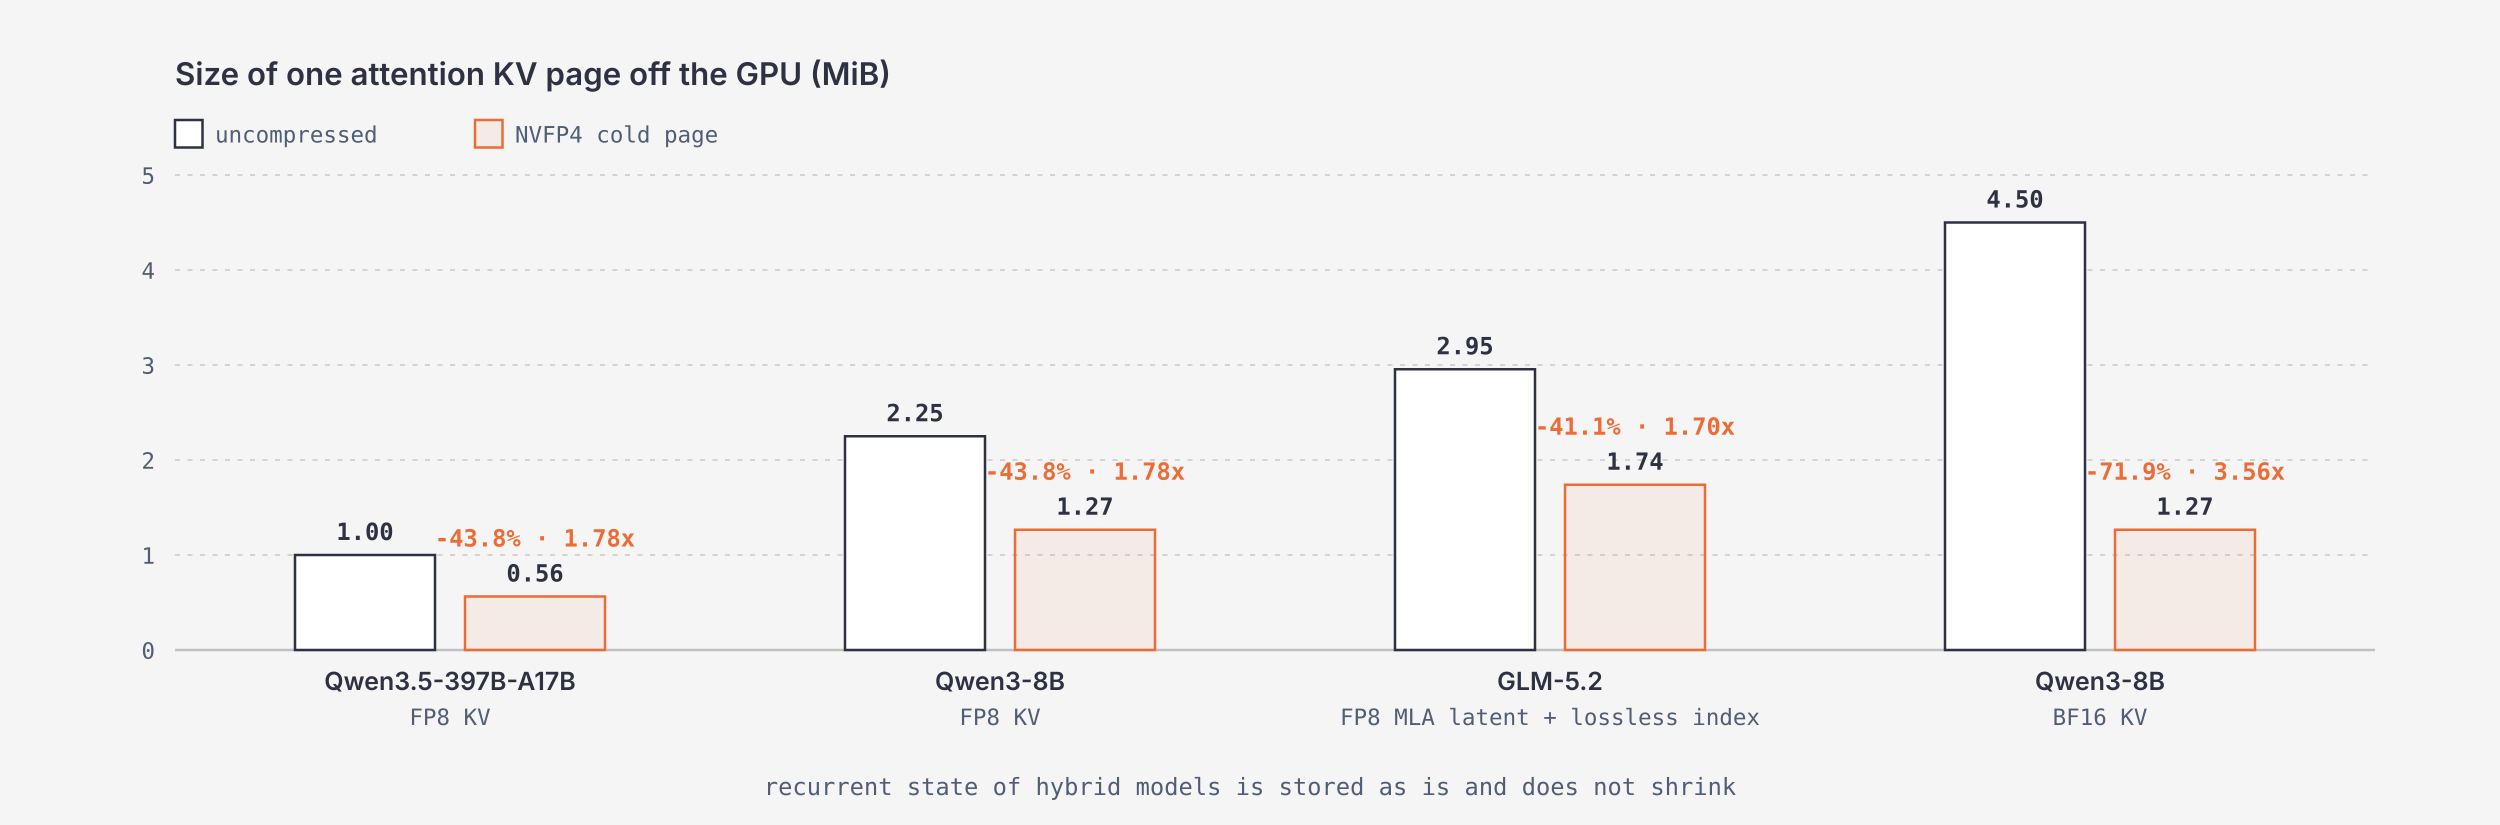
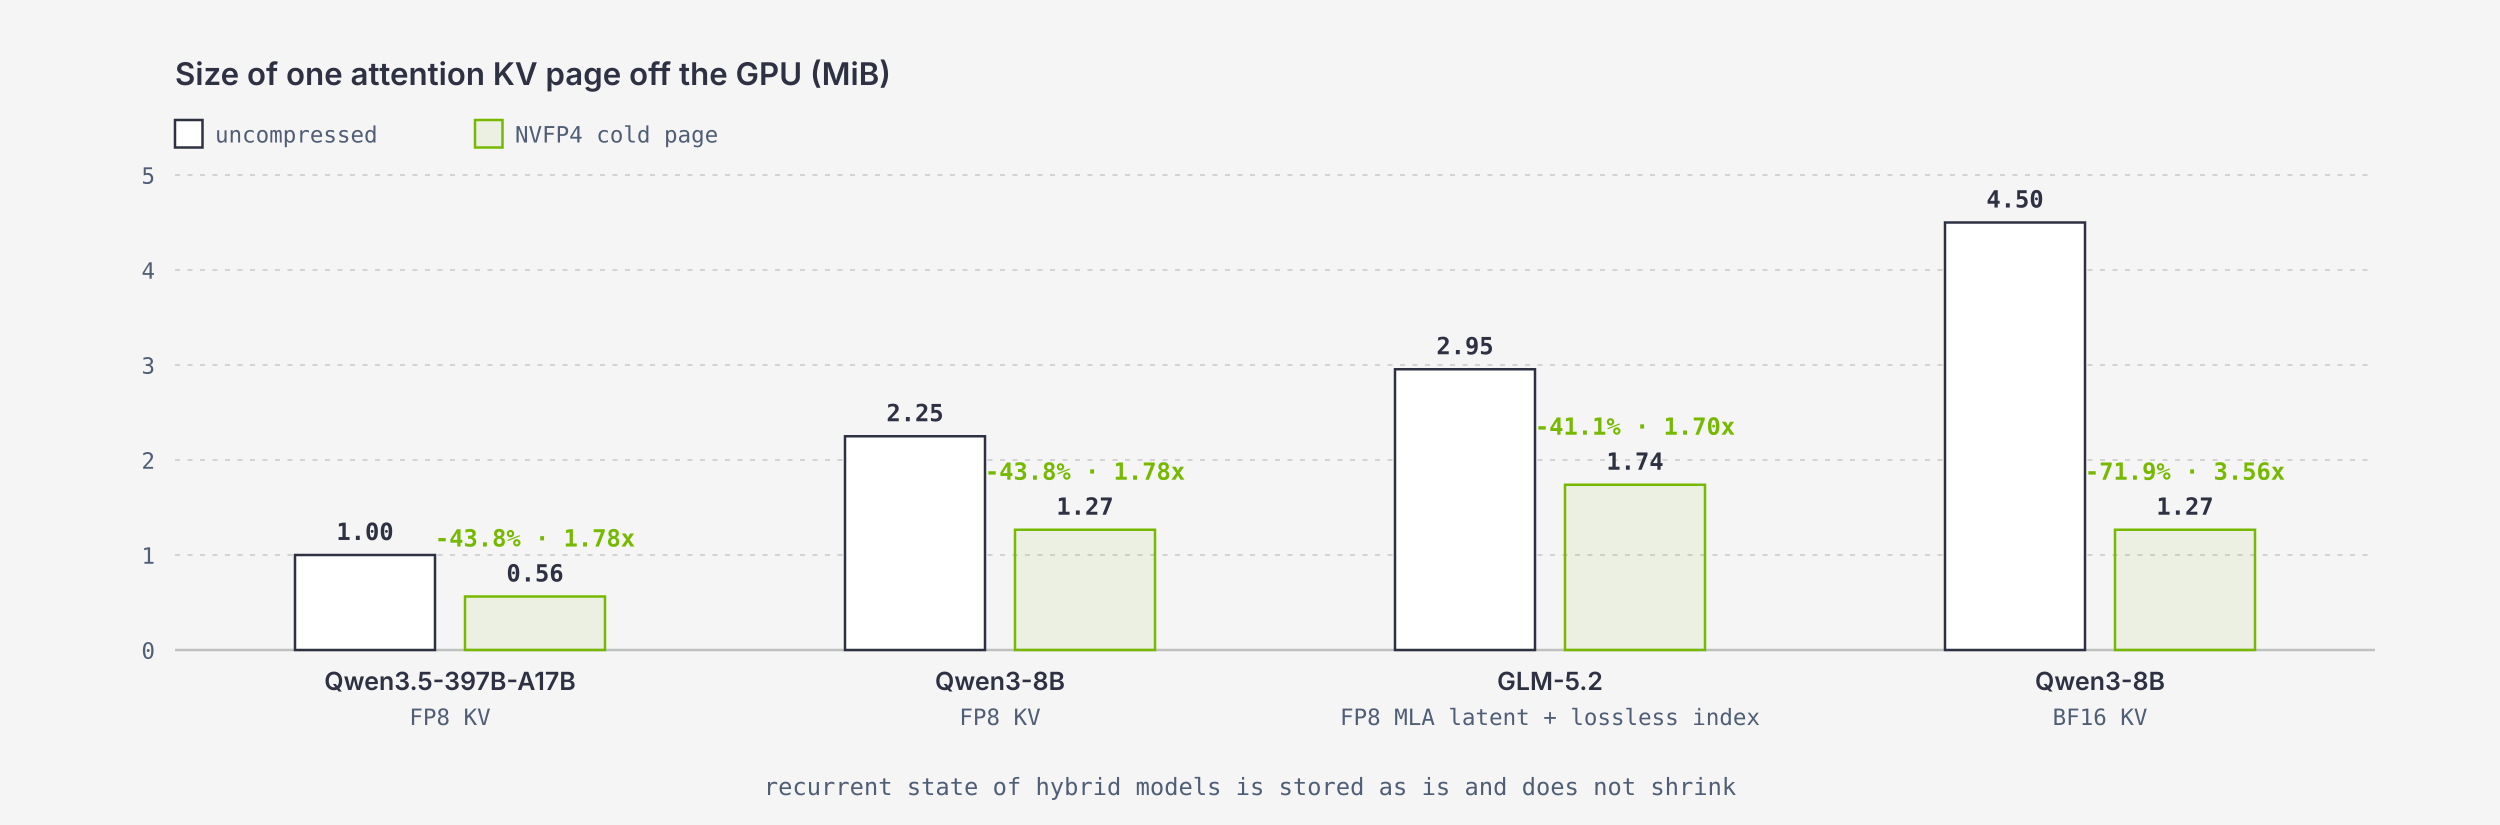
<svg xmlns="http://www.w3.org/2000/svg" viewBox="0 0 1000 330" width="1000" height="330">
  <defs>
    <marker id="ah" markerWidth="8" markerHeight="8" refX="7" refY="4" orient="auto" markerUnits="userSpaceOnUse">
      <path d="M0,0.5 L7,4 L0,7.5" fill="none" stroke="#4f5d75" stroke-width="1" />
    </marker>
  </defs>
  <rect width="1000" height="330" fill="#f5f5f5" />
  <text x="70.0" y="34.0" font-family="'Geist','Inter',system-ui,-apple-system,'Segoe UI',sans-serif" font-size="12.5" font-weight="600" fill="#2d3142" text-anchor="start">Size of one attention KV page off the GPU (MiB)</text>
  <rect x="70" y="48" width="11" height="11" fill="#ffffff" stroke="#2d3142" />
  <text x="86.0" y="57.0" font-family="'Geist Mono','SFMono-Regular',Menlo,Consolas,monospace" font-size="9" font-weight="500" fill="#4f5d75" text-anchor="start">uncompressed</text>
-   <rect x="190" y="48" width="11" height="11" fill="rgba(235,108,54,0.08)" stroke="#eb6c36" />
+   <rect x="190" y="48" width="11" height="11" fill="rgba(118,185,0,0.08)" stroke="#76B900" />
  <text x="206.0" y="57.0" font-family="'Geist Mono','SFMono-Regular',Menlo,Consolas,monospace" font-size="9" font-weight="500" fill="#4f5d75" text-anchor="start">NVFP4 cold page</text>
  <line x1="70" y1="260.0" x2="950" y2="260.0" stroke="#bfc0c0" stroke-width="1" />
  <text x="62.0" y="263.5" font-family="'Geist Mono','SFMono-Regular',Menlo,Consolas,monospace" font-size="9" font-weight="500" fill="#4f5d75" text-anchor="end">0</text>
  <line x1="70" y1="222.0" x2="950" y2="222.0" stroke="#bfc0c0" stroke-width="0.5" stroke-dasharray="2,3" />
  <text x="62.0" y="225.5" font-family="'Geist Mono','SFMono-Regular',Menlo,Consolas,monospace" font-size="9" font-weight="500" fill="#4f5d75" text-anchor="end">1</text>
  <line x1="70" y1="184.0" x2="950" y2="184.0" stroke="#bfc0c0" stroke-width="0.5" stroke-dasharray="2,3" />
  <text x="62.0" y="187.5" font-family="'Geist Mono','SFMono-Regular',Menlo,Consolas,monospace" font-size="9" font-weight="500" fill="#4f5d75" text-anchor="end">2</text>
  <line x1="70" y1="146.0" x2="950" y2="146.0" stroke="#bfc0c0" stroke-width="0.5" stroke-dasharray="2,3" />
  <text x="62.0" y="149.5" font-family="'Geist Mono','SFMono-Regular',Menlo,Consolas,monospace" font-size="9" font-weight="500" fill="#4f5d75" text-anchor="end">3</text>
  <line x1="70" y1="108.0" x2="950" y2="108.0" stroke="#bfc0c0" stroke-width="0.5" stroke-dasharray="2,3" />
  <text x="62.0" y="111.5" font-family="'Geist Mono','SFMono-Regular',Menlo,Consolas,monospace" font-size="9" font-weight="500" fill="#4f5d75" text-anchor="end">4</text>
  <line x1="70" y1="70.0" x2="950" y2="70.0" stroke="#bfc0c0" stroke-width="0.5" stroke-dasharray="2,3" />
  <text x="62.0" y="73.5" font-family="'Geist Mono','SFMono-Regular',Menlo,Consolas,monospace" font-size="9" font-weight="500" fill="#4f5d75" text-anchor="end">5</text>
  <rect x="118.0" y="222.0" width="56" height="38.0" fill="#ffffff" stroke="#2d3142" stroke-width="1" />
  <text x="146.0" y="216.0" font-family="'Geist Mono','SFMono-Regular',Menlo,Consolas,monospace" font-size="9.5" font-weight="600" fill="#2d3142" text-anchor="middle">1.00</text>
-   <rect x="186.0" y="238.6" width="56" height="21.4" fill="rgba(235,108,54,0.08)" stroke="#eb6c36" stroke-width="1" />
+   <rect x="186.0" y="238.6" width="56" height="21.4" fill="rgba(118,185,0,0.08)" stroke="#76B900" stroke-width="1" />
  <text x="214.0" y="232.6" font-family="'Geist Mono','SFMono-Regular',Menlo,Consolas,monospace" font-size="9.5" font-weight="600" fill="#2d3142" text-anchor="middle">0.56</text>
-   <text x="214.0" y="218.6" font-family="'Geist Mono','SFMono-Regular',Menlo,Consolas,monospace" font-size="9.5" font-weight="600" fill="#eb6c36" text-anchor="middle">-43.8% · 1.78x</text>
+   <text x="214.0" y="218.6" font-family="'Geist Mono','SFMono-Regular',Menlo,Consolas,monospace" font-size="9.5" font-weight="600" fill="#76B900" text-anchor="middle">-43.8% · 1.78x</text>
  <text x="180.0" y="276.0" font-family="'Geist','Inter',system-ui,-apple-system,'Segoe UI',sans-serif" font-size="10" font-weight="600" fill="#2d3142" text-anchor="middle">Qwen3.5-397B-A17B</text>
  <text x="180.0" y="290.0" font-family="'Geist Mono','SFMono-Regular',Menlo,Consolas,monospace" font-size="9" font-weight="500" fill="#4f5d75" text-anchor="middle">FP8 KV</text>
  <rect x="338.0" y="174.5" width="56" height="85.5" fill="#ffffff" stroke="#2d3142" stroke-width="1" />
  <text x="366.0" y="168.5" font-family="'Geist Mono','SFMono-Regular',Menlo,Consolas,monospace" font-size="9.5" font-weight="600" fill="#2d3142" text-anchor="middle">2.25</text>
-   <rect x="406.0" y="211.9" width="56" height="48.1" fill="rgba(235,108,54,0.08)" stroke="#eb6c36" stroke-width="1" />
+   <rect x="406.0" y="211.9" width="56" height="48.1" fill="rgba(118,185,0,0.08)" stroke="#76B900" stroke-width="1" />
  <text x="434.0" y="205.9" font-family="'Geist Mono','SFMono-Regular',Menlo,Consolas,monospace" font-size="9.5" font-weight="600" fill="#2d3142" text-anchor="middle">1.27</text>
-   <text x="434.0" y="191.9" font-family="'Geist Mono','SFMono-Regular',Menlo,Consolas,monospace" font-size="9.5" font-weight="600" fill="#eb6c36" text-anchor="middle">-43.8% · 1.78x</text>
+   <text x="434.0" y="191.9" font-family="'Geist Mono','SFMono-Regular',Menlo,Consolas,monospace" font-size="9.5" font-weight="600" fill="#76B900" text-anchor="middle">-43.8% · 1.78x</text>
  <text x="400.0" y="276.0" font-family="'Geist','Inter',system-ui,-apple-system,'Segoe UI',sans-serif" font-size="10" font-weight="600" fill="#2d3142" text-anchor="middle">Qwen3-8B</text>
  <text x="400.0" y="290.0" font-family="'Geist Mono','SFMono-Regular',Menlo,Consolas,monospace" font-size="9" font-weight="500" fill="#4f5d75" text-anchor="middle">FP8 KV</text>
  <rect x="558.0" y="147.7" width="56" height="112.3" fill="#ffffff" stroke="#2d3142" stroke-width="1" />
  <text x="586.0" y="141.7" font-family="'Geist Mono','SFMono-Regular',Menlo,Consolas,monospace" font-size="9.5" font-weight="600" fill="#2d3142" text-anchor="middle">2.95</text>
-   <rect x="626.0" y="193.9" width="56" height="66.1" fill="rgba(235,108,54,0.08)" stroke="#eb6c36" stroke-width="1" />
+   <rect x="626.0" y="193.9" width="56" height="66.1" fill="rgba(118,185,0,0.08)" stroke="#76B900" stroke-width="1" />
  <text x="654.0" y="187.9" font-family="'Geist Mono','SFMono-Regular',Menlo,Consolas,monospace" font-size="9.5" font-weight="600" fill="#2d3142" text-anchor="middle">1.74</text>
-   <text x="654.0" y="173.9" font-family="'Geist Mono','SFMono-Regular',Menlo,Consolas,monospace" font-size="9.5" font-weight="600" fill="#eb6c36" text-anchor="middle">-41.1% · 1.70x</text>
+   <text x="654.0" y="173.9" font-family="'Geist Mono','SFMono-Regular',Menlo,Consolas,monospace" font-size="9.5" font-weight="600" fill="#76B900" text-anchor="middle">-41.1% · 1.70x</text>
  <text x="620.0" y="276.0" font-family="'Geist','Inter',system-ui,-apple-system,'Segoe UI',sans-serif" font-size="10" font-weight="600" fill="#2d3142" text-anchor="middle">GLM-5.2</text>
  <text x="620.0" y="290.0" font-family="'Geist Mono','SFMono-Regular',Menlo,Consolas,monospace" font-size="9" font-weight="500" fill="#4f5d75" text-anchor="middle">FP8 MLA latent + lossless index</text>
  <rect x="778.0" y="89.0" width="56" height="171.0" fill="#ffffff" stroke="#2d3142" stroke-width="1" />
  <text x="806.0" y="83.0" font-family="'Geist Mono','SFMono-Regular',Menlo,Consolas,monospace" font-size="9.5" font-weight="600" fill="#2d3142" text-anchor="middle">4.50</text>
-   <rect x="846.0" y="211.9" width="56" height="48.1" fill="rgba(235,108,54,0.08)" stroke="#eb6c36" stroke-width="1" />
+   <rect x="846.0" y="211.9" width="56" height="48.1" fill="rgba(118,185,0,0.08)" stroke="#76B900" stroke-width="1" />
  <text x="874.0" y="205.9" font-family="'Geist Mono','SFMono-Regular',Menlo,Consolas,monospace" font-size="9.5" font-weight="600" fill="#2d3142" text-anchor="middle">1.27</text>
-   <text x="874.0" y="191.9" font-family="'Geist Mono','SFMono-Regular',Menlo,Consolas,monospace" font-size="9.5" font-weight="600" fill="#eb6c36" text-anchor="middle">-71.9% · 3.56x</text>
+   <text x="874.0" y="191.9" font-family="'Geist Mono','SFMono-Regular',Menlo,Consolas,monospace" font-size="9.5" font-weight="600" fill="#76B900" text-anchor="middle">-71.9% · 3.56x</text>
  <text x="840.0" y="276.0" font-family="'Geist','Inter',system-ui,-apple-system,'Segoe UI',sans-serif" font-size="10" font-weight="600" fill="#2d3142" text-anchor="middle">Qwen3-8B</text>
  <text x="840.0" y="290.0" font-family="'Geist Mono','SFMono-Regular',Menlo,Consolas,monospace" font-size="9" font-weight="500" fill="#4f5d75" text-anchor="middle">BF16 KV</text>
  <text x="500.0" y="318.0" font-family="'Geist Mono','SFMono-Regular',Menlo,Consolas,monospace" font-size="9.5" font-weight="500" fill="#4f5d75" text-anchor="middle">recurrent state of hybrid models is stored as is and does not shrink</text>
</svg>
